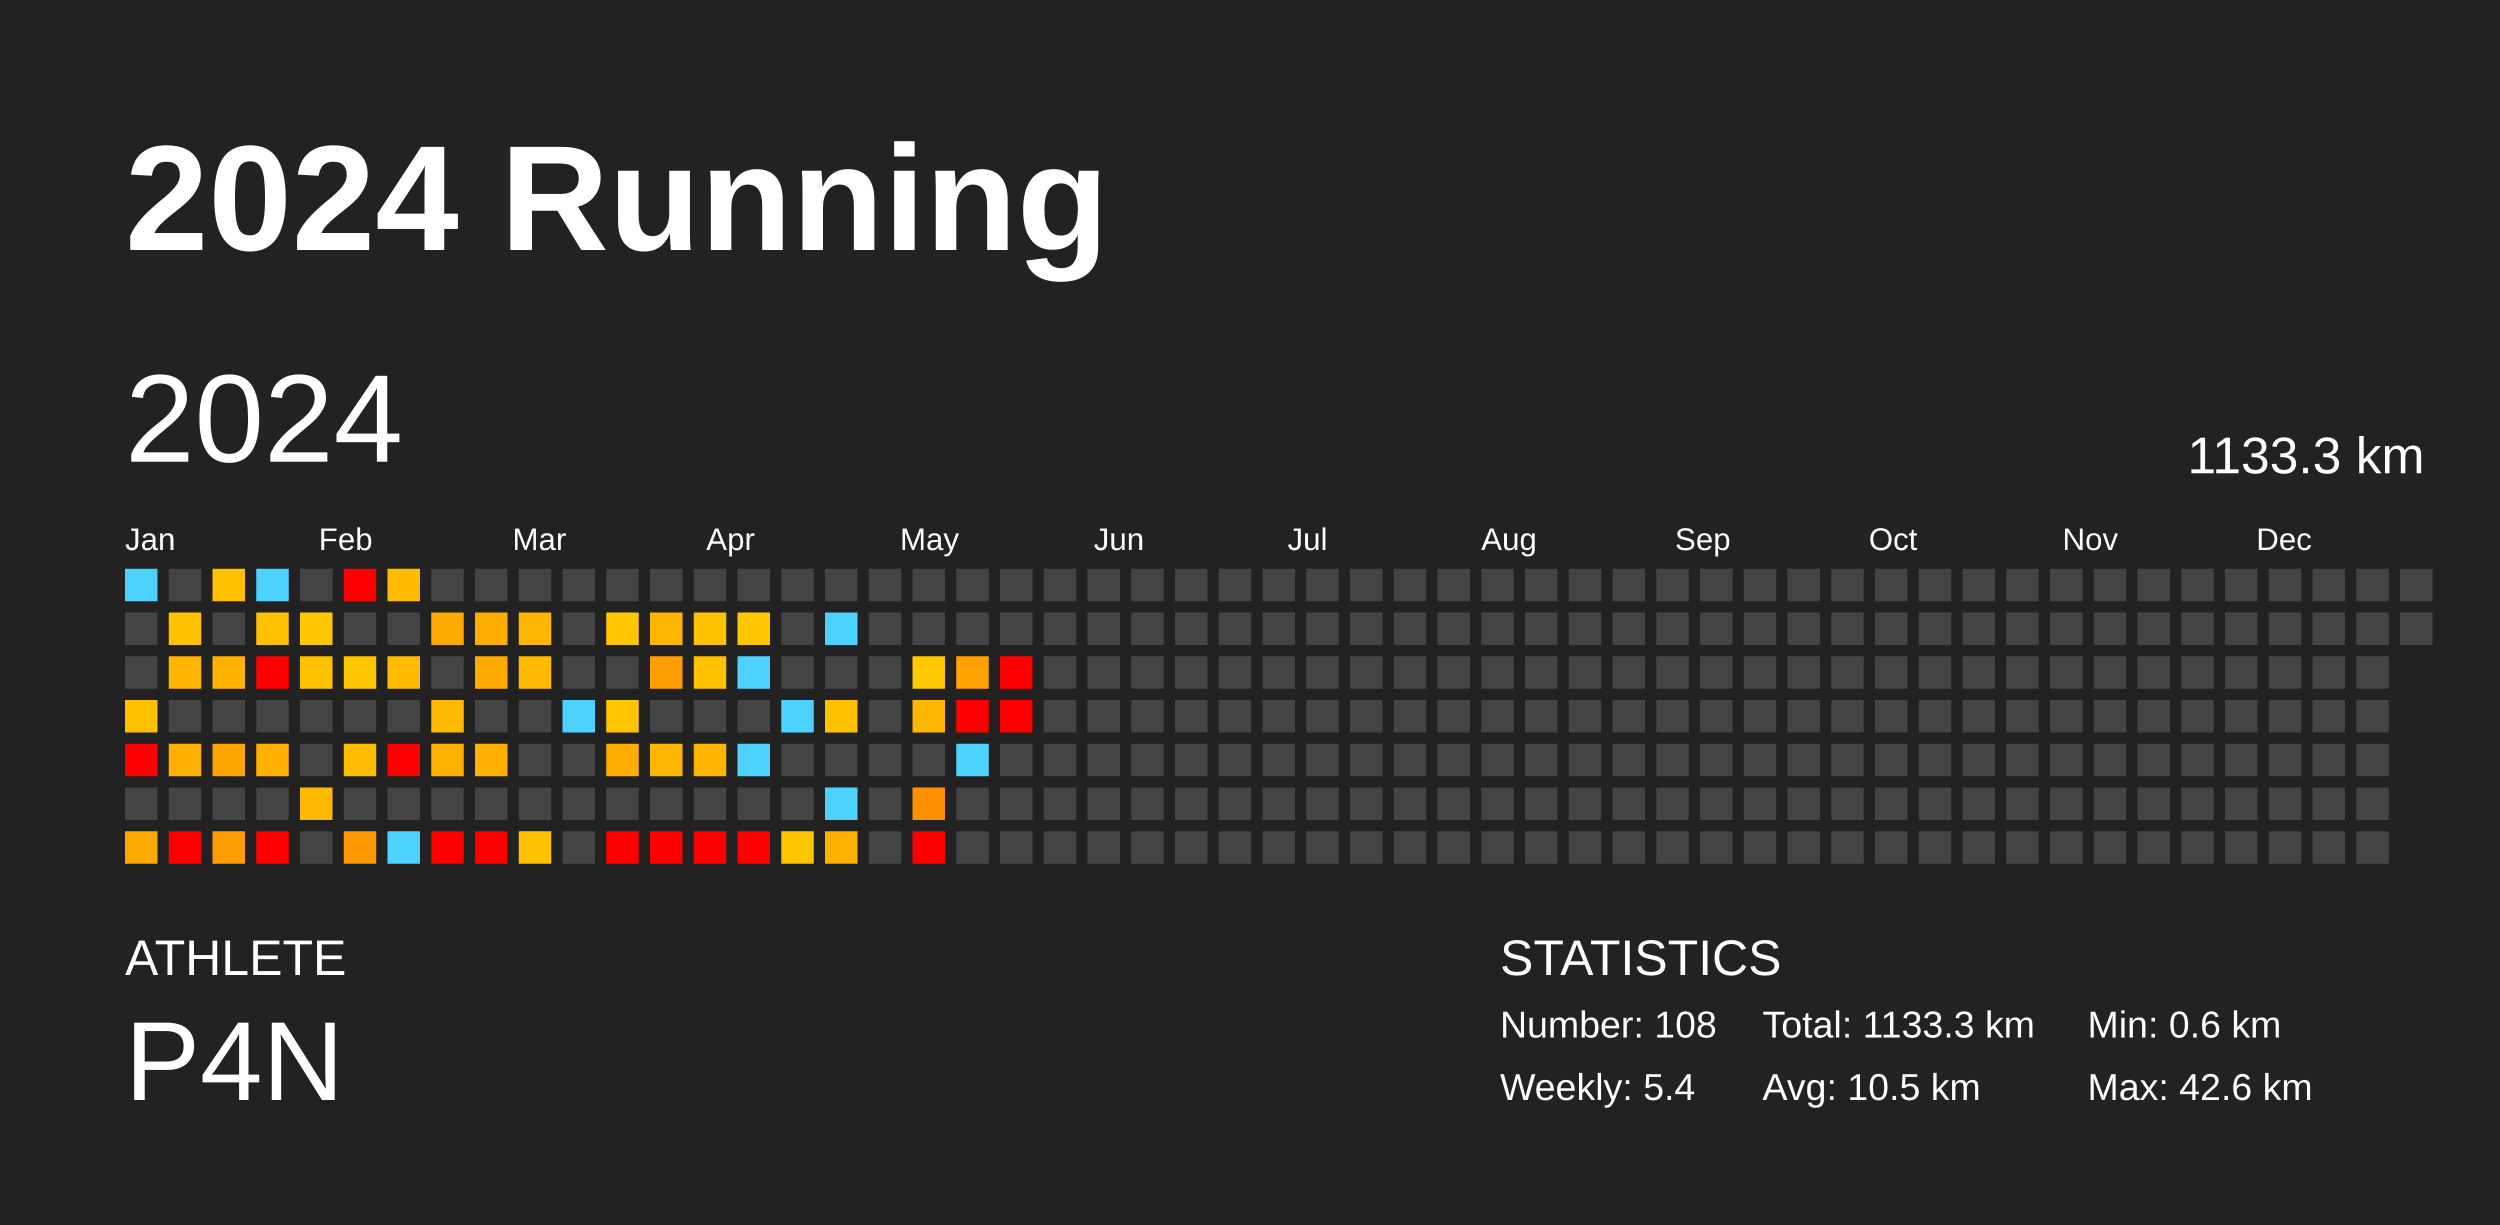
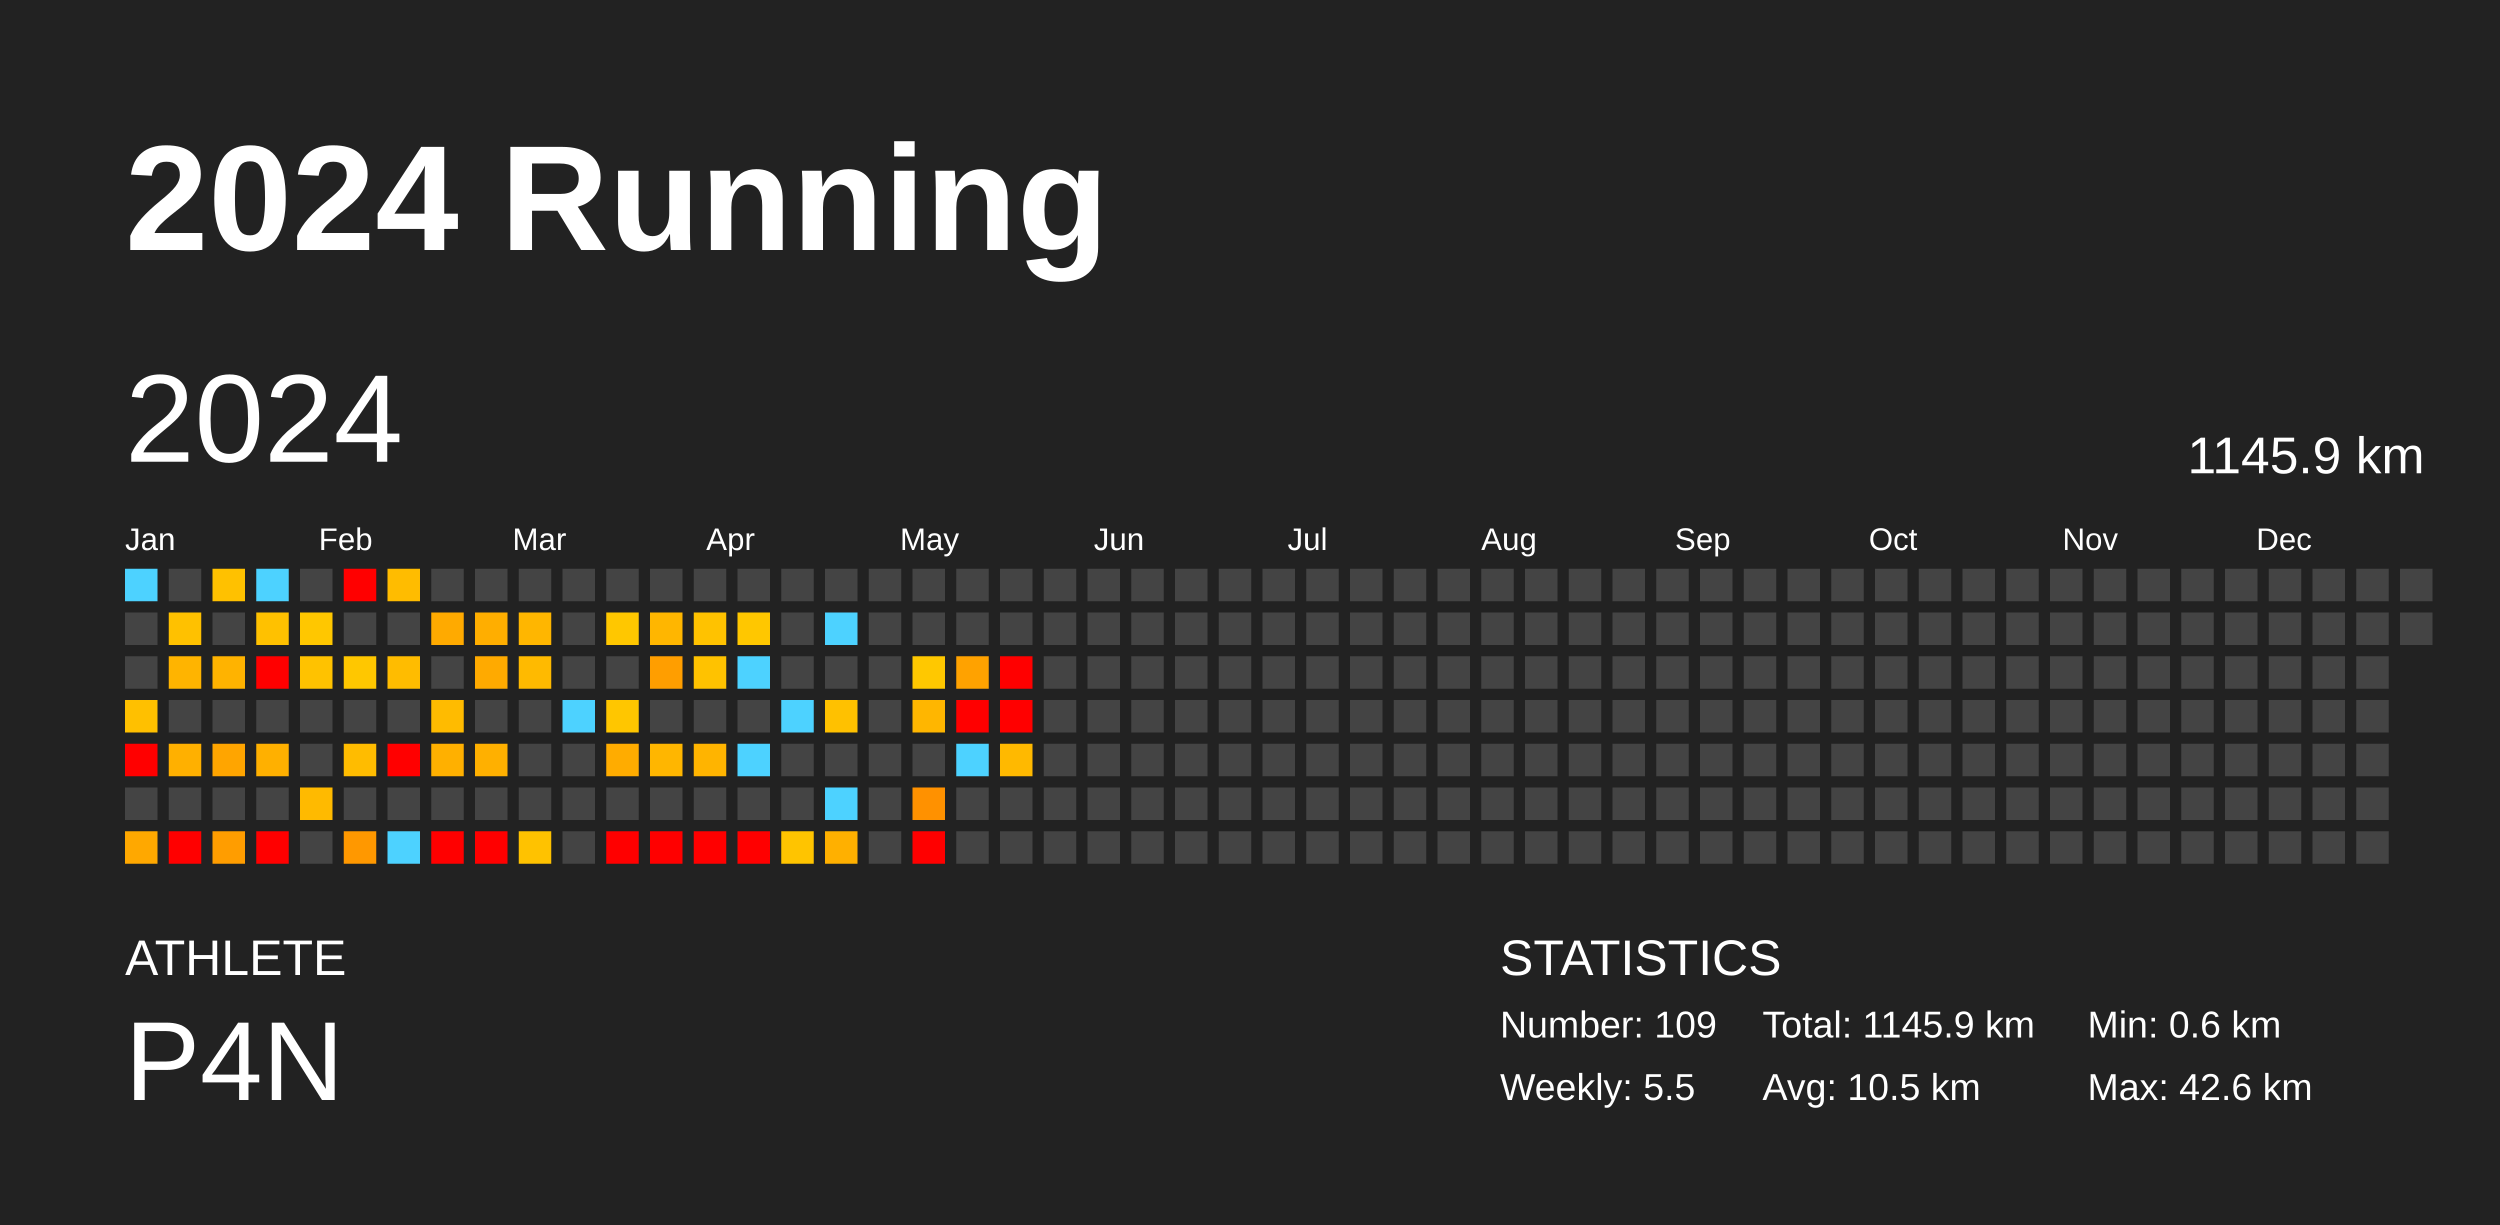
<svg xmlns="http://www.w3.org/2000/svg" baseProfile="full" height="98mm" version="1.1" viewBox="0,0,200,98" width="200mm">
  <defs />
  <rect fill="#222222" height="98" width="200" x="0" y="0" />
  <text fill="#FFFFFF" style="font-size:12px; font-family:Arial; font-weight:bold;" x="10" y="20">2024 Running</text>
  <text fill="#FFFFFF" style="font-size:4px; font-family:Arial" x="10" y="78">ATHLETE</text>
  <text fill="#FFFFFF" style="font-size:9px; font-family:Arial" x="10" y="88">P4N</text>
  <text fill="#FFFFFF" style="font-size:4px; font-family:Arial" x="120" y="78">STATISTICS</text>
-   <text fill="#FFFFFF" style="font-size:3px; font-family:Arial" x="120" y="83">Number: 108</text>
-   <text fill="#FFFFFF" style="font-size:3px; font-family:Arial" x="120" y="88">Weekly: 5.4</text>
-   <text fill="#FFFFFF" style="font-size:3px; font-family:Arial" x="141" y="83">Total: 1133.3 km</text>
+   <text fill="#FFFFFF" style="font-size:3px; font-family:Arial" x="120" y="83">Number: 109</text>
+   <text fill="#FFFFFF" style="font-size:3px; font-family:Arial" x="120" y="88">Weekly: 5.5</text>
+   <text fill="#FFFFFF" style="font-size:3px; font-family:Arial" x="141" y="83">Total: 1145.9 km</text>
  <text fill="#FFFFFF" style="font-size:3px; font-family:Arial" x="141" y="88">Avg: 10.5 km</text>
  <text fill="#FFFFFF" style="font-size:3px; font-family:Arial" x="167" y="83">Min: 0.6 km</text>
  <text fill="#FFFFFF" style="font-size:3px; font-family:Arial" x="167" y="88">Max: 42.6 km</text>
  <text dominant-baseline="hanging" fill="#FFFFFF" style="font-size:10.0px; font-family:Arial;" x="10" y="30">2024</text>
-   <text dominant-baseline="hanging" fill="#FFFFFF" style="font-size:4.125px; font-family:Arial;" x="175" y="35">1133.3 km</text>
+   <text dominant-baseline="hanging" fill="#FFFFFF" style="font-size:4.125px; font-family:Arial;" x="175" y="35">1145.9 km</text>
  <text fill="#FFFFFF" style="font-size:2.5px; font-family:Arial" x="10.0" y="44">Jan</text>
  <text fill="#FFFFFF" style="font-size:2.5px; font-family:Arial" x="25.5" y="44">Feb</text>
  <text fill="#FFFFFF" style="font-size:2.5px; font-family:Arial" x="41.0" y="44">Mar</text>
  <text fill="#FFFFFF" style="font-size:2.5px; font-family:Arial" x="56.5" y="44">Apr</text>
  <text fill="#FFFFFF" style="font-size:2.5px; font-family:Arial" x="72.0" y="44">May</text>
  <text fill="#FFFFFF" style="font-size:2.5px; font-family:Arial" x="87.5" y="44">Jun</text>
  <text fill="#FFFFFF" style="font-size:2.5px; font-family:Arial" x="103.0" y="44">Jul</text>
  <text fill="#FFFFFF" style="font-size:2.5px; font-family:Arial" x="118.5" y="44">Aug</text>
  <text fill="#FFFFFF" style="font-size:2.5px; font-family:Arial" x="134.0" y="44">Sep</text>
  <text fill="#FFFFFF" style="font-size:2.5px; font-family:Arial" x="149.5" y="44">Oct</text>
  <text fill="#FFFFFF" style="font-size:2.5px; font-family:Arial" x="165.0" y="44">Nov</text>
  <text fill="#FFFFFF" style="font-size:2.5px; font-family:Arial" x="180.5" y="44">Dec</text>
  <rect fill="#4dd2ff" height="2.6" width="2.6" x="10.0" y="45.5" />
  <rect fill="#444444" height="2.6" width="2.6" x="10.0" y="49.0" />
  <rect fill="#444444" height="2.6" width="2.6" x="10.0" y="52.5" />
  <rect fill="#ffc000" height="2.6" width="2.6" x="10.0" y="56.0" />
  <rect fill="red" height="2.6" width="2.6" x="10.0" y="59.5" />
  <rect fill="#444444" height="2.6" width="2.6" x="10.0" y="63.0" />
  <rect fill="#ffa800" height="2.6" width="2.6" x="10.0" y="66.5" />
  <rect fill="#444444" height="2.6" width="2.6" x="13.5" y="45.5" />
  <rect fill="#ffc100" height="2.6" width="2.6" x="13.5" y="49.0" />
  <rect fill="#ffb400" height="2.6" width="2.6" x="13.5" y="52.5" />
  <rect fill="#444444" height="2.6" width="2.6" x="13.5" y="56.0" />
  <rect fill="#ffb000" height="2.6" width="2.6" x="13.5" y="59.5" />
  <rect fill="#444444" height="2.6" width="2.6" x="13.5" y="63.0" />
  <rect fill="red" height="2.6" width="2.6" x="13.5" y="66.5" />
  <rect fill="#ffc100" height="2.6" width="2.6" x="17.0" y="45.5" />
  <rect fill="#444444" height="2.6" width="2.6" x="17.0" y="49.0" />
  <rect fill="#ffb300" height="2.6" width="2.6" x="17.0" y="52.5" />
  <rect fill="#444444" height="2.6" width="2.6" x="17.0" y="56.0" />
  <rect fill="#ffa500" height="2.6" width="2.6" x="17.0" y="59.5" />
  <rect fill="#444444" height="2.6" width="2.6" x="17.0" y="63.0" />
  <rect fill="#ff9d00" height="2.6" width="2.6" x="17.0" y="66.5" />
  <rect fill="#4dd2ff" height="2.6" width="2.6" x="20.5" y="45.5" />
  <rect fill="#ffc100" height="2.6" width="2.6" x="20.5" y="49.0" />
  <rect fill="red" height="2.6" width="2.6" x="20.5" y="52.5" />
  <rect fill="#444444" height="2.6" width="2.6" x="20.5" y="56.0" />
  <rect fill="#ffb000" height="2.6" width="2.6" x="20.5" y="59.5" />
  <rect fill="#444444" height="2.6" width="2.6" x="20.5" y="63.0" />
  <rect fill="red" height="2.6" width="2.6" x="20.5" y="66.5" />
  <rect fill="#444444" height="2.6" width="2.6" x="24.0" y="45.5" />
  <rect fill="#ffc700" height="2.6" width="2.6" x="24.0" y="49.0" />
  <rect fill="#ffc200" height="2.6" width="2.6" x="24.0" y="52.5" />
  <rect fill="#444444" height="2.6" width="2.6" x="24.0" y="56.0" />
  <rect fill="#444444" height="2.6" width="2.6" x="24.0" y="59.5" />
  <rect fill="#ffba00" height="2.6" width="2.6" x="24.0" y="63.0" />
  <rect fill="#444444" height="2.6" width="2.6" x="24.0" y="66.5" />
  <rect fill="red" height="2.6" width="2.6" x="27.5" y="45.5" />
  <rect fill="#444444" height="2.6" width="2.6" x="27.5" y="49.0" />
  <rect fill="#ffc700" height="2.6" width="2.6" x="27.5" y="52.5" />
  <rect fill="#444444" height="2.6" width="2.6" x="27.5" y="56.0" />
  <rect fill="#ffbc00" height="2.6" width="2.6" x="27.5" y="59.5" />
  <rect fill="#444444" height="2.6" width="2.6" x="27.5" y="63.0" />
  <rect fill="#ff9800" height="2.6" width="2.6" x="27.5" y="66.5" />
  <rect fill="#ffbc00" height="2.6" width="2.6" x="31.0" y="45.5" />
  <rect fill="#444444" height="2.6" width="2.6" x="31.0" y="49.0" />
  <rect fill="#ffbc00" height="2.6" width="2.6" x="31.0" y="52.5" />
  <rect fill="#444444" height="2.6" width="2.6" x="31.0" y="56.0" />
  <rect fill="red" height="2.6" width="2.6" x="31.0" y="59.5" />
  <rect fill="#444444" height="2.6" width="2.6" x="31.0" y="63.0" />
  <rect fill="#4dd2ff" height="2.6" width="2.6" x="31.0" y="66.5" />
  <rect fill="#444444" height="2.6" width="2.6" x="34.5" y="45.5" />
  <rect fill="#ffaa00" height="2.6" width="2.6" x="34.5" y="49.0" />
  <rect fill="#444444" height="2.6" width="2.6" x="34.5" y="52.5" />
  <rect fill="#ffbb00" height="2.6" width="2.6" x="34.5" y="56.0" />
  <rect fill="#ffb000" height="2.6" width="2.6" x="34.5" y="59.5" />
  <rect fill="#444444" height="2.6" width="2.6" x="34.5" y="63.0" />
  <rect fill="red" height="2.6" width="2.6" x="34.5" y="66.5" />
  <rect fill="#444444" height="2.6" width="2.6" x="38.0" y="45.5" />
  <rect fill="#ffae00" height="2.6" width="2.6" x="38.0" y="49.0" />
  <rect fill="#ffaa00" height="2.6" width="2.6" x="38.0" y="52.5" />
  <rect fill="#444444" height="2.6" width="2.6" x="38.0" y="56.0" />
  <rect fill="#ffb000" height="2.6" width="2.6" x="38.0" y="59.5" />
  <rect fill="#444444" height="2.6" width="2.6" x="38.0" y="63.0" />
  <rect fill="red" height="2.6" width="2.6" x="38.0" y="66.5" />
  <rect fill="#444444" height="2.6" width="2.6" x="41.5" y="45.5" />
  <rect fill="#ffb600" height="2.6" width="2.6" x="41.5" y="49.0" />
  <rect fill="#ffba00" height="2.6" width="2.6" x="41.5" y="52.5" />
  <rect fill="#444444" height="2.6" width="2.6" x="41.5" y="56.0" />
  <rect fill="#444444" height="2.6" width="2.6" x="41.5" y="59.5" />
  <rect fill="#444444" height="2.6" width="2.6" x="41.5" y="63.0" />
  <rect fill="#ffc200" height="2.6" width="2.6" x="41.5" y="66.5" />
  <rect fill="#444444" height="2.6" width="2.6" x="45.0" y="45.5" />
  <rect fill="#444444" height="2.6" width="2.6" x="45.0" y="49.0" />
  <rect fill="#444444" height="2.6" width="2.6" x="45.0" y="52.5" />
  <rect fill="#4dd2ff" height="2.6" width="2.6" x="45.0" y="56.0" />
  <rect fill="#444444" height="2.6" width="2.6" x="45.0" y="59.5" />
  <rect fill="#444444" height="2.6" width="2.6" x="45.0" y="63.0" />
  <rect fill="#444444" height="2.6" width="2.6" x="45.0" y="66.5" />
  <rect fill="#444444" height="2.6" width="2.6" x="48.5" y="45.5" />
  <rect fill="#ffc700" height="2.6" width="2.6" x="48.5" y="49.0" />
  <rect fill="#444444" height="2.6" width="2.6" x="48.5" y="52.5" />
  <rect fill="#ffc600" height="2.6" width="2.6" x="48.5" y="56.0" />
  <rect fill="#ffac00" height="2.6" width="2.6" x="48.5" y="59.5" />
  <rect fill="#444444" height="2.6" width="2.6" x="48.5" y="63.0" />
  <rect fill="red" height="2.6" width="2.6" x="48.5" y="66.5" />
  <rect fill="#444444" height="2.6" width="2.6" x="52.0" y="45.5" />
  <rect fill="#ffb600" height="2.6" width="2.6" x="52.0" y="49.0" />
  <rect fill="#ff9e00" height="2.6" width="2.6" x="52.0" y="52.5" />
  <rect fill="#444444" height="2.6" width="2.6" x="52.0" y="56.0" />
  <rect fill="#ffb600" height="2.6" width="2.6" x="52.0" y="59.5" />
  <rect fill="#444444" height="2.6" width="2.6" x="52.0" y="63.0" />
  <rect fill="red" height="2.6" width="2.6" x="52.0" y="66.5" />
  <rect fill="#444444" height="2.6" width="2.6" x="55.5" y="45.5" />
  <rect fill="#ffc200" height="2.6" width="2.6" x="55.5" y="49.0" />
  <rect fill="#ffc200" height="2.6" width="2.6" x="55.5" y="52.5" />
  <rect fill="#444444" height="2.6" width="2.6" x="55.5" y="56.0" />
  <rect fill="#ffb400" height="2.6" width="2.6" x="55.5" y="59.5" />
  <rect fill="#444444" height="2.6" width="2.6" x="55.5" y="63.0" />
  <rect fill="red" height="2.6" width="2.6" x="55.5" y="66.5" />
  <rect fill="#444444" height="2.6" width="2.6" x="59.0" y="45.5" />
  <rect fill="#ffc700" height="2.6" width="2.6" x="59.0" y="49.0" />
  <rect fill="#4dd2ff" height="2.6" width="2.6" x="59.0" y="52.5" />
  <rect fill="#444444" height="2.6" width="2.6" x="59.0" y="56.0" />
  <rect fill="#4dd2ff" height="2.6" width="2.6" x="59.0" y="59.5" />
  <rect fill="#444444" height="2.6" width="2.6" x="59.0" y="63.0" />
  <rect fill="red" height="2.6" width="2.6" x="59.0" y="66.5" />
  <rect fill="#444444" height="2.6" width="2.6" x="62.5" y="45.5" />
  <rect fill="#444444" height="2.6" width="2.6" x="62.5" y="49.0" />
  <rect fill="#444444" height="2.6" width="2.6" x="62.5" y="52.5" />
  <rect fill="#4dd2ff" height="2.6" width="2.6" x="62.5" y="56.0" />
  <rect fill="#444444" height="2.6" width="2.6" x="62.5" y="59.5" />
  <rect fill="#444444" height="2.6" width="2.6" x="62.5" y="63.0" />
  <rect fill="#ffc400" height="2.6" width="2.6" x="62.5" y="66.5" />
  <rect fill="#444444" height="2.6" width="2.6" x="66.0" y="45.5" />
  <rect fill="#4dd2ff" height="2.6" width="2.6" x="66.0" y="49.0" />
  <rect fill="#444444" height="2.6" width="2.6" x="66.0" y="52.5" />
  <rect fill="#ffc100" height="2.6" width="2.6" x="66.0" y="56.0" />
  <rect fill="#444444" height="2.6" width="2.6" x="66.0" y="59.5" />
  <rect fill="#4dd2ff" height="2.6" width="2.6" x="66.0" y="63.0" />
  <rect fill="#ffb000" height="2.6" width="2.6" x="66.0" y="66.5" />
  <rect fill="#444444" height="2.6" width="2.6" x="69.5" y="45.5" />
  <rect fill="#444444" height="2.6" width="2.6" x="69.5" y="49.0" />
  <rect fill="#444444" height="2.6" width="2.6" x="69.5" y="52.5" />
  <rect fill="#444444" height="2.6" width="2.6" x="69.5" y="56.0" />
  <rect fill="#444444" height="2.6" width="2.6" x="69.5" y="59.5" />
  <rect fill="#444444" height="2.6" width="2.6" x="69.5" y="63.0" />
  <rect fill="#444444" height="2.6" width="2.6" x="69.5" y="66.5" />
  <rect fill="#444444" height="2.6" width="2.6" x="73.0" y="45.5" />
  <rect fill="#444444" height="2.6" width="2.6" x="73.0" y="49.0" />
  <rect fill="#ffc800" height="2.6" width="2.6" x="73.0" y="52.5" />
  <rect fill="#ffb600" height="2.6" width="2.6" x="73.0" y="56.0" />
  <rect fill="#444444" height="2.6" width="2.6" x="73.0" y="59.5" />
  <rect fill="#ff9100" height="2.6" width="2.6" x="73.0" y="63.0" />
  <rect fill="red" height="2.6" width="2.6" x="73.0" y="66.5" />
  <rect fill="#444444" height="2.6" width="2.6" x="76.5" y="45.5" />
  <rect fill="#444444" height="2.6" width="2.6" x="76.5" y="49.0" />
  <rect fill="#ffa200" height="2.6" width="2.6" x="76.5" y="52.5" />
  <rect fill="red" height="2.6" width="2.6" x="76.5" y="56.0" />
  <rect fill="#4dd2ff" height="2.6" width="2.6" x="76.5" y="59.5" />
  <rect fill="#444444" height="2.6" width="2.6" x="76.5" y="63.0" />
  <rect fill="#444444" height="2.6" width="2.6" x="76.5" y="66.5" />
  <rect fill="#444444" height="2.6" width="2.6" x="80.0" y="45.5" />
  <rect fill="#444444" height="2.6" width="2.6" x="80.0" y="49.0" />
  <rect fill="red" height="2.6" width="2.6" x="80.0" y="52.5" />
  <rect fill="red" height="2.6" width="2.6" x="80.0" y="56.0" />
-   <rect fill="#444444" height="2.6" width="2.6" x="80.0" y="59.5" />
+   <rect fill="#ffb900" height="2.6" width="2.6" x="80.0" y="59.5" />
  <rect fill="#444444" height="2.6" width="2.6" x="80.0" y="63.0" />
  <rect fill="#444444" height="2.6" width="2.6" x="80.0" y="66.5" />
  <rect fill="#444444" height="2.6" width="2.6" x="83.5" y="45.5" />
  <rect fill="#444444" height="2.6" width="2.6" x="83.5" y="49.0" />
  <rect fill="#444444" height="2.6" width="2.6" x="83.5" y="52.5" />
  <rect fill="#444444" height="2.6" width="2.6" x="83.5" y="56.0" />
  <rect fill="#444444" height="2.6" width="2.6" x="83.5" y="59.5" />
  <rect fill="#444444" height="2.6" width="2.6" x="83.5" y="63.0" />
  <rect fill="#444444" height="2.6" width="2.6" x="83.5" y="66.5" />
  <rect fill="#444444" height="2.6" width="2.6" x="87.0" y="45.5" />
  <rect fill="#444444" height="2.6" width="2.6" x="87.0" y="49.0" />
  <rect fill="#444444" height="2.6" width="2.6" x="87.0" y="52.5" />
  <rect fill="#444444" height="2.6" width="2.6" x="87.0" y="56.0" />
  <rect fill="#444444" height="2.6" width="2.6" x="87.0" y="59.5" />
  <rect fill="#444444" height="2.6" width="2.6" x="87.0" y="63.0" />
  <rect fill="#444444" height="2.6" width="2.6" x="87.0" y="66.5" />
  <rect fill="#444444" height="2.6" width="2.6" x="90.5" y="45.5" />
  <rect fill="#444444" height="2.6" width="2.6" x="90.5" y="49.0" />
  <rect fill="#444444" height="2.6" width="2.6" x="90.5" y="52.5" />
  <rect fill="#444444" height="2.6" width="2.6" x="90.5" y="56.0" />
  <rect fill="#444444" height="2.6" width="2.6" x="90.5" y="59.5" />
  <rect fill="#444444" height="2.6" width="2.6" x="90.5" y="63.0" />
  <rect fill="#444444" height="2.6" width="2.6" x="90.5" y="66.5" />
  <rect fill="#444444" height="2.6" width="2.6" x="94.0" y="45.5" />
  <rect fill="#444444" height="2.6" width="2.6" x="94.0" y="49.0" />
  <rect fill="#444444" height="2.6" width="2.6" x="94.0" y="52.5" />
  <rect fill="#444444" height="2.6" width="2.6" x="94.0" y="56.0" />
  <rect fill="#444444" height="2.6" width="2.6" x="94.0" y="59.5" />
  <rect fill="#444444" height="2.6" width="2.6" x="94.0" y="63.0" />
  <rect fill="#444444" height="2.6" width="2.6" x="94.0" y="66.5" />
  <rect fill="#444444" height="2.6" width="2.6" x="97.5" y="45.5" />
  <rect fill="#444444" height="2.6" width="2.6" x="97.5" y="49.0" />
  <rect fill="#444444" height="2.6" width="2.6" x="97.5" y="52.5" />
  <rect fill="#444444" height="2.6" width="2.6" x="97.5" y="56.0" />
  <rect fill="#444444" height="2.6" width="2.6" x="97.5" y="59.5" />
  <rect fill="#444444" height="2.6" width="2.6" x="97.5" y="63.0" />
  <rect fill="#444444" height="2.6" width="2.6" x="97.5" y="66.5" />
  <rect fill="#444444" height="2.6" width="2.6" x="101.0" y="45.5" />
  <rect fill="#444444" height="2.6" width="2.6" x="101.0" y="49.0" />
  <rect fill="#444444" height="2.6" width="2.6" x="101.0" y="52.5" />
  <rect fill="#444444" height="2.6" width="2.6" x="101.0" y="56.0" />
  <rect fill="#444444" height="2.6" width="2.6" x="101.0" y="59.5" />
  <rect fill="#444444" height="2.6" width="2.6" x="101.0" y="63.0" />
  <rect fill="#444444" height="2.6" width="2.6" x="101.0" y="66.5" />
  <rect fill="#444444" height="2.6" width="2.6" x="104.5" y="45.5" />
  <rect fill="#444444" height="2.6" width="2.6" x="104.5" y="49.0" />
  <rect fill="#444444" height="2.6" width="2.6" x="104.5" y="52.5" />
  <rect fill="#444444" height="2.6" width="2.6" x="104.5" y="56.0" />
  <rect fill="#444444" height="2.6" width="2.6" x="104.5" y="59.5" />
  <rect fill="#444444" height="2.6" width="2.6" x="104.5" y="63.0" />
  <rect fill="#444444" height="2.6" width="2.6" x="104.5" y="66.5" />
  <rect fill="#444444" height="2.6" width="2.6" x="108.0" y="45.5" />
  <rect fill="#444444" height="2.6" width="2.6" x="108.0" y="49.0" />
  <rect fill="#444444" height="2.6" width="2.6" x="108.0" y="52.5" />
  <rect fill="#444444" height="2.6" width="2.6" x="108.0" y="56.0" />
  <rect fill="#444444" height="2.6" width="2.6" x="108.0" y="59.5" />
  <rect fill="#444444" height="2.6" width="2.6" x="108.0" y="63.0" />
  <rect fill="#444444" height="2.6" width="2.6" x="108.0" y="66.5" />
  <rect fill="#444444" height="2.6" width="2.6" x="111.5" y="45.5" />
  <rect fill="#444444" height="2.6" width="2.6" x="111.5" y="49.0" />
  <rect fill="#444444" height="2.6" width="2.6" x="111.5" y="52.5" />
  <rect fill="#444444" height="2.6" width="2.6" x="111.5" y="56.0" />
  <rect fill="#444444" height="2.6" width="2.6" x="111.5" y="59.5" />
  <rect fill="#444444" height="2.6" width="2.6" x="111.5" y="63.0" />
  <rect fill="#444444" height="2.6" width="2.6" x="111.5" y="66.5" />
  <rect fill="#444444" height="2.6" width="2.6" x="115.0" y="45.5" />
  <rect fill="#444444" height="2.6" width="2.6" x="115.0" y="49.0" />
  <rect fill="#444444" height="2.6" width="2.6" x="115.0" y="52.5" />
  <rect fill="#444444" height="2.6" width="2.6" x="115.0" y="56.0" />
  <rect fill="#444444" height="2.6" width="2.6" x="115.0" y="59.5" />
  <rect fill="#444444" height="2.6" width="2.6" x="115.0" y="63.0" />
  <rect fill="#444444" height="2.6" width="2.6" x="115.0" y="66.5" />
  <rect fill="#444444" height="2.6" width="2.6" x="118.5" y="45.5" />
  <rect fill="#444444" height="2.6" width="2.6" x="118.5" y="49.0" />
  <rect fill="#444444" height="2.6" width="2.6" x="118.5" y="52.5" />
  <rect fill="#444444" height="2.6" width="2.6" x="118.5" y="56.0" />
  <rect fill="#444444" height="2.6" width="2.6" x="118.5" y="59.5" />
  <rect fill="#444444" height="2.6" width="2.6" x="118.5" y="63.0" />
  <rect fill="#444444" height="2.6" width="2.6" x="118.5" y="66.5" />
  <rect fill="#444444" height="2.6" width="2.6" x="122.0" y="45.5" />
  <rect fill="#444444" height="2.6" width="2.6" x="122.0" y="49.0" />
  <rect fill="#444444" height="2.6" width="2.6" x="122.0" y="52.5" />
  <rect fill="#444444" height="2.6" width="2.6" x="122.0" y="56.0" />
  <rect fill="#444444" height="2.6" width="2.6" x="122.0" y="59.5" />
  <rect fill="#444444" height="2.6" width="2.6" x="122.0" y="63.0" />
  <rect fill="#444444" height="2.6" width="2.6" x="122.0" y="66.5" />
  <rect fill="#444444" height="2.6" width="2.6" x="125.5" y="45.5" />
  <rect fill="#444444" height="2.6" width="2.6" x="125.5" y="49.0" />
  <rect fill="#444444" height="2.6" width="2.6" x="125.5" y="52.5" />
  <rect fill="#444444" height="2.6" width="2.6" x="125.5" y="56.0" />
  <rect fill="#444444" height="2.6" width="2.6" x="125.5" y="59.5" />
  <rect fill="#444444" height="2.6" width="2.6" x="125.5" y="63.0" />
  <rect fill="#444444" height="2.6" width="2.6" x="125.5" y="66.5" />
  <rect fill="#444444" height="2.6" width="2.6" x="129.0" y="45.5" />
  <rect fill="#444444" height="2.6" width="2.6" x="129.0" y="49.0" />
  <rect fill="#444444" height="2.6" width="2.6" x="129.0" y="52.5" />
  <rect fill="#444444" height="2.6" width="2.6" x="129.0" y="56.0" />
  <rect fill="#444444" height="2.6" width="2.6" x="129.0" y="59.5" />
  <rect fill="#444444" height="2.6" width="2.6" x="129.0" y="63.0" />
  <rect fill="#444444" height="2.6" width="2.6" x="129.0" y="66.5" />
  <rect fill="#444444" height="2.6" width="2.6" x="132.5" y="45.5" />
  <rect fill="#444444" height="2.6" width="2.6" x="132.5" y="49.0" />
  <rect fill="#444444" height="2.6" width="2.6" x="132.5" y="52.5" />
  <rect fill="#444444" height="2.6" width="2.6" x="132.5" y="56.0" />
  <rect fill="#444444" height="2.6" width="2.6" x="132.5" y="59.5" />
  <rect fill="#444444" height="2.6" width="2.6" x="132.5" y="63.0" />
  <rect fill="#444444" height="2.6" width="2.6" x="132.5" y="66.5" />
  <rect fill="#444444" height="2.6" width="2.6" x="136.0" y="45.5" />
  <rect fill="#444444" height="2.6" width="2.6" x="136.0" y="49.0" />
  <rect fill="#444444" height="2.6" width="2.6" x="136.0" y="52.5" />
  <rect fill="#444444" height="2.6" width="2.6" x="136.0" y="56.0" />
  <rect fill="#444444" height="2.6" width="2.6" x="136.0" y="59.5" />
  <rect fill="#444444" height="2.6" width="2.6" x="136.0" y="63.0" />
  <rect fill="#444444" height="2.6" width="2.6" x="136.0" y="66.5" />
  <rect fill="#444444" height="2.6" width="2.6" x="139.5" y="45.5" />
  <rect fill="#444444" height="2.6" width="2.6" x="139.5" y="49.0" />
  <rect fill="#444444" height="2.6" width="2.6" x="139.5" y="52.5" />
  <rect fill="#444444" height="2.6" width="2.6" x="139.5" y="56.0" />
  <rect fill="#444444" height="2.6" width="2.6" x="139.5" y="59.5" />
  <rect fill="#444444" height="2.6" width="2.6" x="139.5" y="63.0" />
  <rect fill="#444444" height="2.6" width="2.6" x="139.5" y="66.5" />
  <rect fill="#444444" height="2.6" width="2.6" x="143.0" y="45.5" />
  <rect fill="#444444" height="2.6" width="2.6" x="143.0" y="49.0" />
  <rect fill="#444444" height="2.6" width="2.6" x="143.0" y="52.5" />
  <rect fill="#444444" height="2.6" width="2.6" x="143.0" y="56.0" />
  <rect fill="#444444" height="2.6" width="2.6" x="143.0" y="59.5" />
  <rect fill="#444444" height="2.6" width="2.6" x="143.0" y="63.0" />
  <rect fill="#444444" height="2.6" width="2.6" x="143.0" y="66.5" />
  <rect fill="#444444" height="2.6" width="2.6" x="146.5" y="45.5" />
  <rect fill="#444444" height="2.6" width="2.6" x="146.5" y="49.0" />
  <rect fill="#444444" height="2.6" width="2.6" x="146.5" y="52.5" />
  <rect fill="#444444" height="2.6" width="2.6" x="146.5" y="56.0" />
  <rect fill="#444444" height="2.6" width="2.6" x="146.5" y="59.5" />
  <rect fill="#444444" height="2.6" width="2.6" x="146.5" y="63.0" />
  <rect fill="#444444" height="2.6" width="2.6" x="146.5" y="66.5" />
  <rect fill="#444444" height="2.6" width="2.6" x="150.0" y="45.5" />
  <rect fill="#444444" height="2.6" width="2.6" x="150.0" y="49.0" />
  <rect fill="#444444" height="2.6" width="2.6" x="150.0" y="52.5" />
  <rect fill="#444444" height="2.6" width="2.6" x="150.0" y="56.0" />
  <rect fill="#444444" height="2.6" width="2.6" x="150.0" y="59.5" />
  <rect fill="#444444" height="2.6" width="2.6" x="150.0" y="63.0" />
  <rect fill="#444444" height="2.6" width="2.6" x="150.0" y="66.5" />
  <rect fill="#444444" height="2.6" width="2.6" x="153.5" y="45.5" />
  <rect fill="#444444" height="2.6" width="2.6" x="153.5" y="49.0" />
  <rect fill="#444444" height="2.6" width="2.6" x="153.5" y="52.5" />
  <rect fill="#444444" height="2.6" width="2.6" x="153.5" y="56.0" />
  <rect fill="#444444" height="2.6" width="2.6" x="153.5" y="59.5" />
  <rect fill="#444444" height="2.6" width="2.6" x="153.5" y="63.0" />
  <rect fill="#444444" height="2.6" width="2.6" x="153.5" y="66.5" />
  <rect fill="#444444" height="2.6" width="2.6" x="157.0" y="45.5" />
  <rect fill="#444444" height="2.6" width="2.6" x="157.0" y="49.0" />
  <rect fill="#444444" height="2.6" width="2.6" x="157.0" y="52.5" />
  <rect fill="#444444" height="2.6" width="2.6" x="157.0" y="56.0" />
  <rect fill="#444444" height="2.6" width="2.6" x="157.0" y="59.5" />
  <rect fill="#444444" height="2.6" width="2.6" x="157.0" y="63.0" />
  <rect fill="#444444" height="2.6" width="2.6" x="157.0" y="66.5" />
  <rect fill="#444444" height="2.6" width="2.6" x="160.5" y="45.5" />
  <rect fill="#444444" height="2.6" width="2.6" x="160.5" y="49.0" />
  <rect fill="#444444" height="2.6" width="2.6" x="160.5" y="52.5" />
  <rect fill="#444444" height="2.6" width="2.6" x="160.5" y="56.0" />
  <rect fill="#444444" height="2.6" width="2.6" x="160.5" y="59.5" />
  <rect fill="#444444" height="2.6" width="2.6" x="160.5" y="63.0" />
  <rect fill="#444444" height="2.6" width="2.6" x="160.5" y="66.5" />
  <rect fill="#444444" height="2.6" width="2.6" x="164.0" y="45.5" />
  <rect fill="#444444" height="2.6" width="2.6" x="164.0" y="49.0" />
  <rect fill="#444444" height="2.6" width="2.6" x="164.0" y="52.5" />
  <rect fill="#444444" height="2.6" width="2.6" x="164.0" y="56.0" />
  <rect fill="#444444" height="2.6" width="2.6" x="164.0" y="59.5" />
  <rect fill="#444444" height="2.6" width="2.6" x="164.0" y="63.0" />
  <rect fill="#444444" height="2.6" width="2.6" x="164.0" y="66.5" />
  <rect fill="#444444" height="2.6" width="2.6" x="167.5" y="45.5" />
  <rect fill="#444444" height="2.6" width="2.6" x="167.5" y="49.0" />
  <rect fill="#444444" height="2.6" width="2.6" x="167.5" y="52.5" />
  <rect fill="#444444" height="2.6" width="2.6" x="167.5" y="56.0" />
  <rect fill="#444444" height="2.6" width="2.6" x="167.5" y="59.5" />
  <rect fill="#444444" height="2.6" width="2.6" x="167.5" y="63.0" />
  <rect fill="#444444" height="2.6" width="2.6" x="167.5" y="66.5" />
  <rect fill="#444444" height="2.6" width="2.6" x="171.0" y="45.5" />
  <rect fill="#444444" height="2.6" width="2.6" x="171.0" y="49.0" />
  <rect fill="#444444" height="2.6" width="2.6" x="171.0" y="52.5" />
  <rect fill="#444444" height="2.6" width="2.6" x="171.0" y="56.0" />
  <rect fill="#444444" height="2.6" width="2.6" x="171.0" y="59.5" />
  <rect fill="#444444" height="2.6" width="2.6" x="171.0" y="63.0" />
  <rect fill="#444444" height="2.6" width="2.6" x="171.0" y="66.5" />
  <rect fill="#444444" height="2.6" width="2.6" x="174.5" y="45.5" />
  <rect fill="#444444" height="2.6" width="2.6" x="174.5" y="49.0" />
  <rect fill="#444444" height="2.6" width="2.6" x="174.5" y="52.5" />
  <rect fill="#444444" height="2.6" width="2.6" x="174.5" y="56.0" />
  <rect fill="#444444" height="2.6" width="2.6" x="174.5" y="59.5" />
  <rect fill="#444444" height="2.6" width="2.6" x="174.5" y="63.0" />
  <rect fill="#444444" height="2.6" width="2.6" x="174.5" y="66.5" />
  <rect fill="#444444" height="2.6" width="2.6" x="178.0" y="45.5" />
  <rect fill="#444444" height="2.6" width="2.6" x="178.0" y="49.0" />
  <rect fill="#444444" height="2.6" width="2.6" x="178.0" y="52.5" />
  <rect fill="#444444" height="2.6" width="2.6" x="178.0" y="56.0" />
  <rect fill="#444444" height="2.6" width="2.6" x="178.0" y="59.5" />
  <rect fill="#444444" height="2.6" width="2.6" x="178.0" y="63.0" />
  <rect fill="#444444" height="2.6" width="2.6" x="178.0" y="66.5" />
  <rect fill="#444444" height="2.6" width="2.6" x="181.5" y="45.5" />
  <rect fill="#444444" height="2.6" width="2.6" x="181.5" y="49.0" />
  <rect fill="#444444" height="2.6" width="2.6" x="181.5" y="52.5" />
  <rect fill="#444444" height="2.6" width="2.6" x="181.5" y="56.0" />
  <rect fill="#444444" height="2.6" width="2.6" x="181.5" y="59.5" />
  <rect fill="#444444" height="2.6" width="2.6" x="181.5" y="63.0" />
  <rect fill="#444444" height="2.6" width="2.6" x="181.5" y="66.5" />
  <rect fill="#444444" height="2.6" width="2.6" x="185.0" y="45.5" />
  <rect fill="#444444" height="2.6" width="2.6" x="185.0" y="49.0" />
  <rect fill="#444444" height="2.6" width="2.6" x="185.0" y="52.5" />
  <rect fill="#444444" height="2.6" width="2.6" x="185.0" y="56.0" />
  <rect fill="#444444" height="2.6" width="2.6" x="185.0" y="59.5" />
  <rect fill="#444444" height="2.6" width="2.6" x="185.0" y="63.0" />
  <rect fill="#444444" height="2.6" width="2.6" x="185.0" y="66.5" />
  <rect fill="#444444" height="2.6" width="2.6" x="188.5" y="45.5" />
  <rect fill="#444444" height="2.6" width="2.6" x="188.5" y="49.0" />
  <rect fill="#444444" height="2.6" width="2.6" x="188.5" y="52.5" />
  <rect fill="#444444" height="2.6" width="2.6" x="188.5" y="56.0" />
  <rect fill="#444444" height="2.6" width="2.6" x="188.5" y="59.5" />
  <rect fill="#444444" height="2.6" width="2.6" x="188.5" y="63.0" />
  <rect fill="#444444" height="2.6" width="2.6" x="188.5" y="66.5" />
  <rect fill="#444444" height="2.6" width="2.6" x="192.0" y="45.5" />
  <rect fill="#444444" height="2.6" width="2.6" x="192.0" y="49.0" />
</svg>
